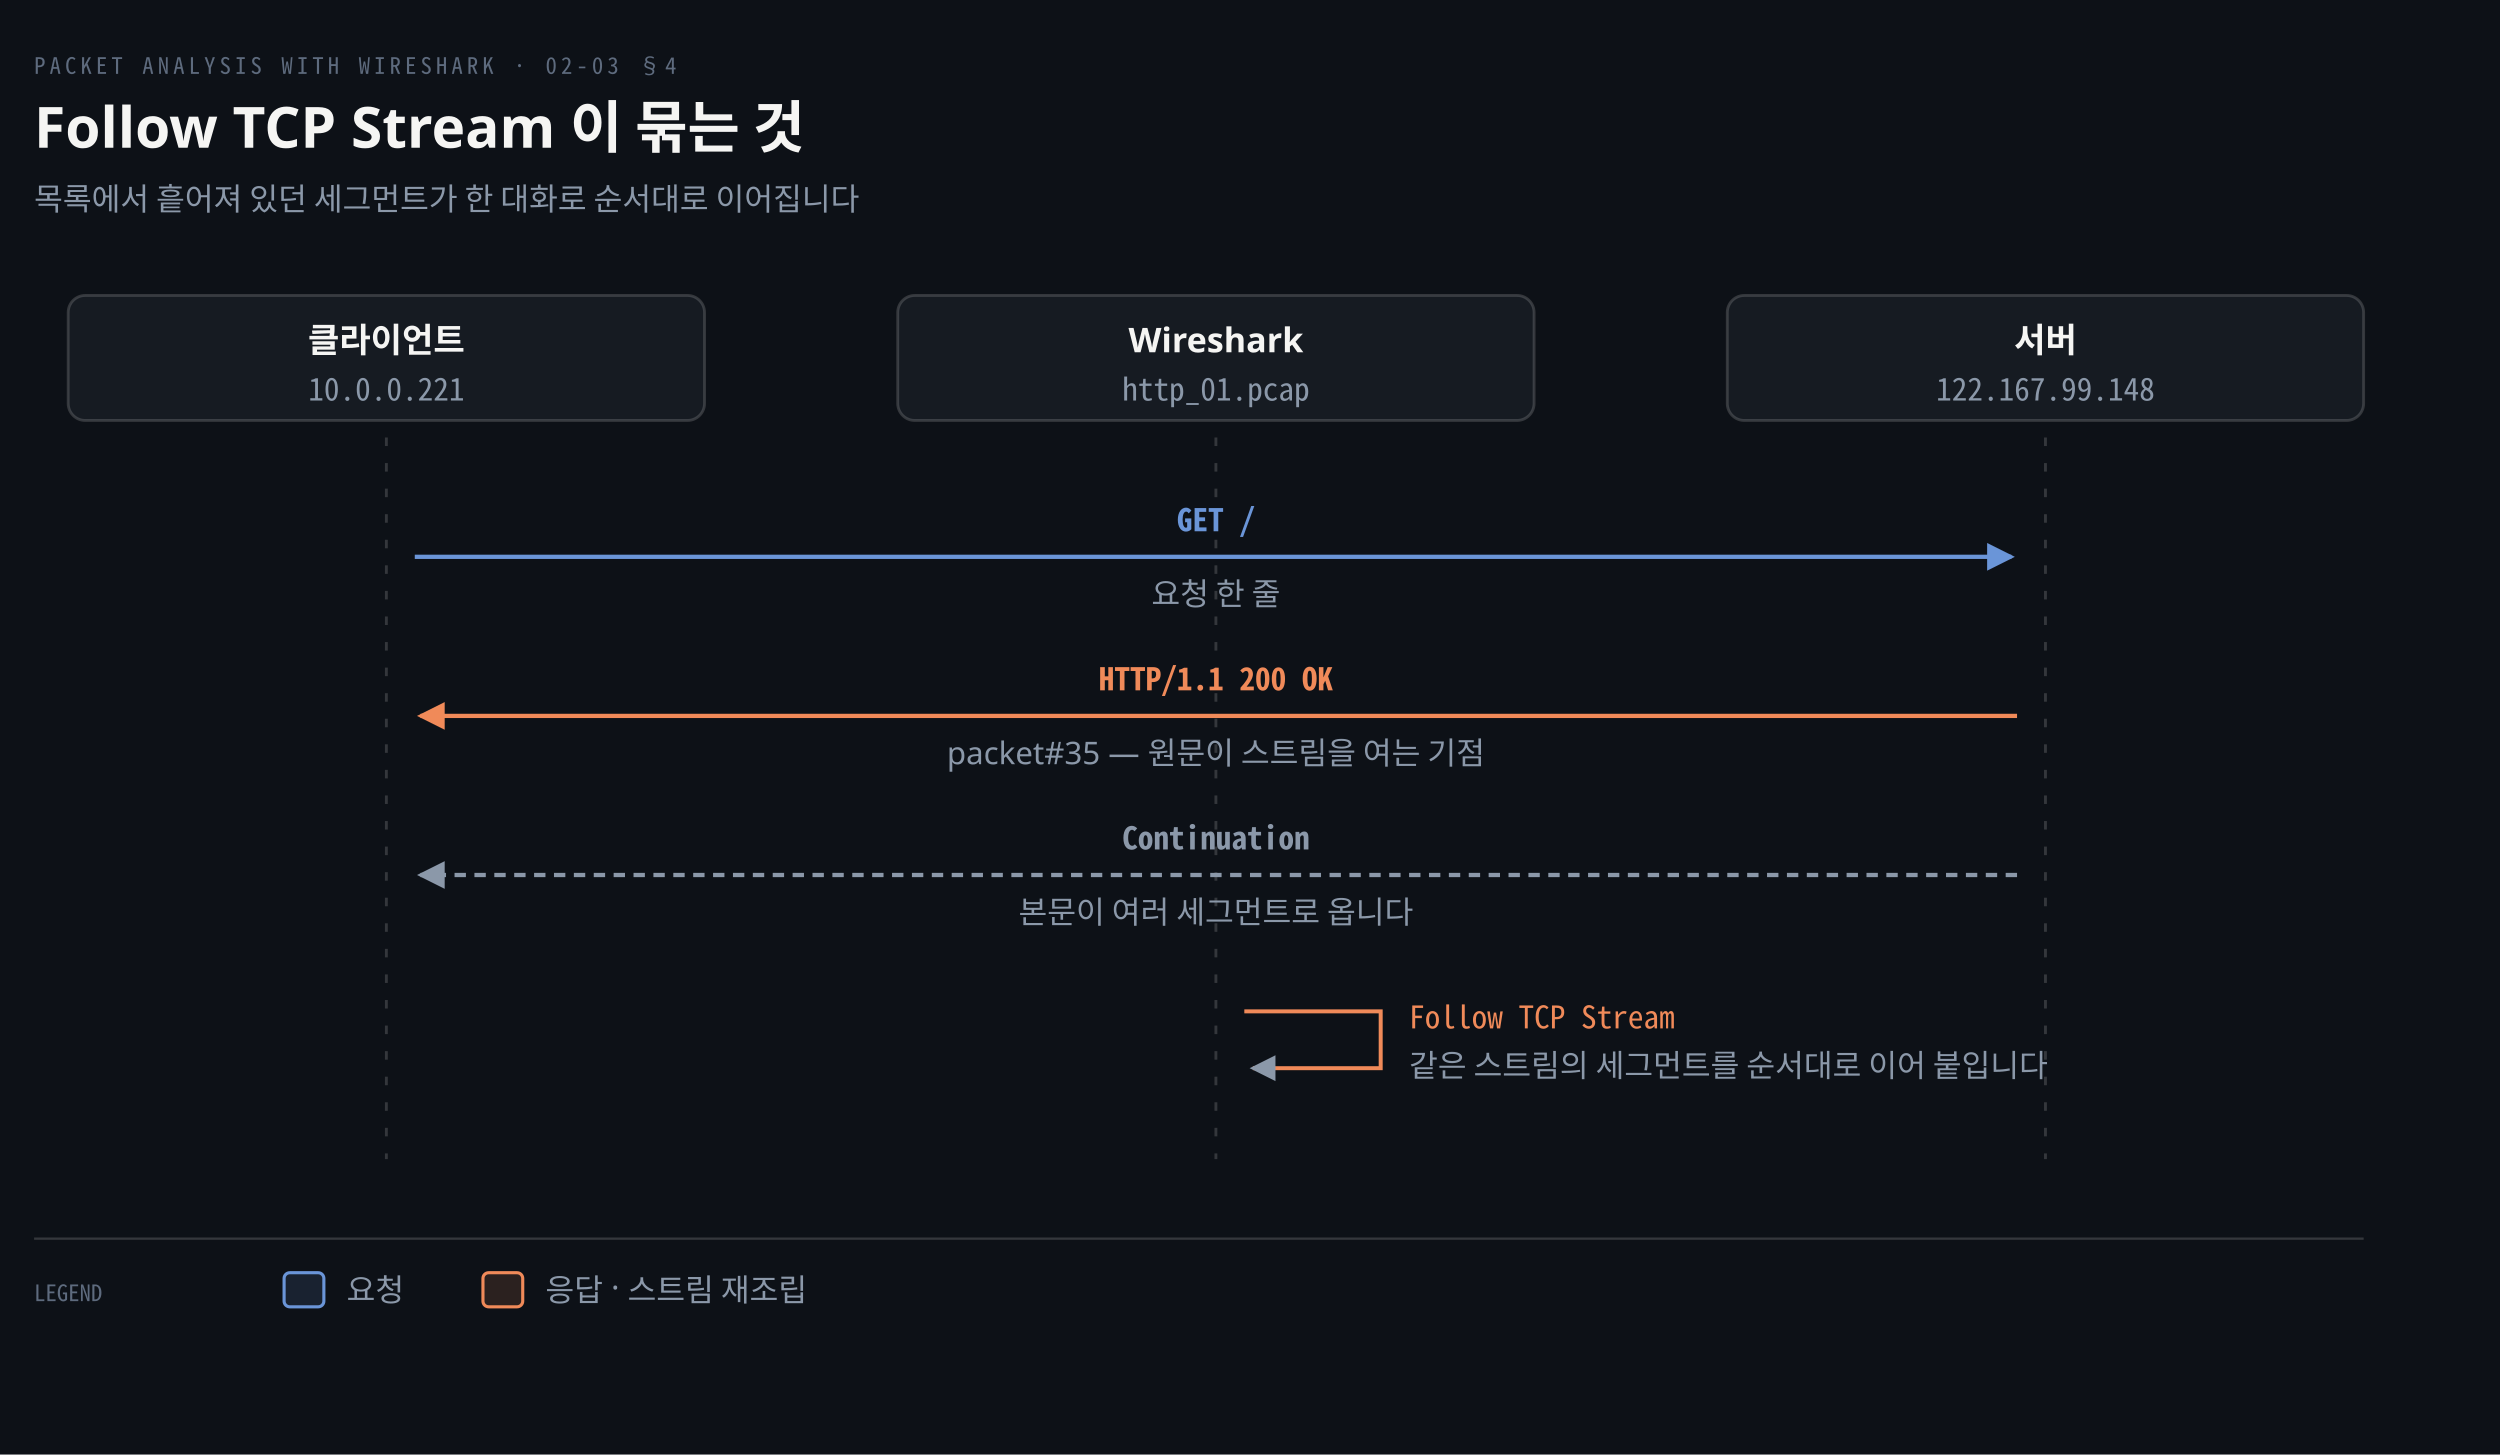
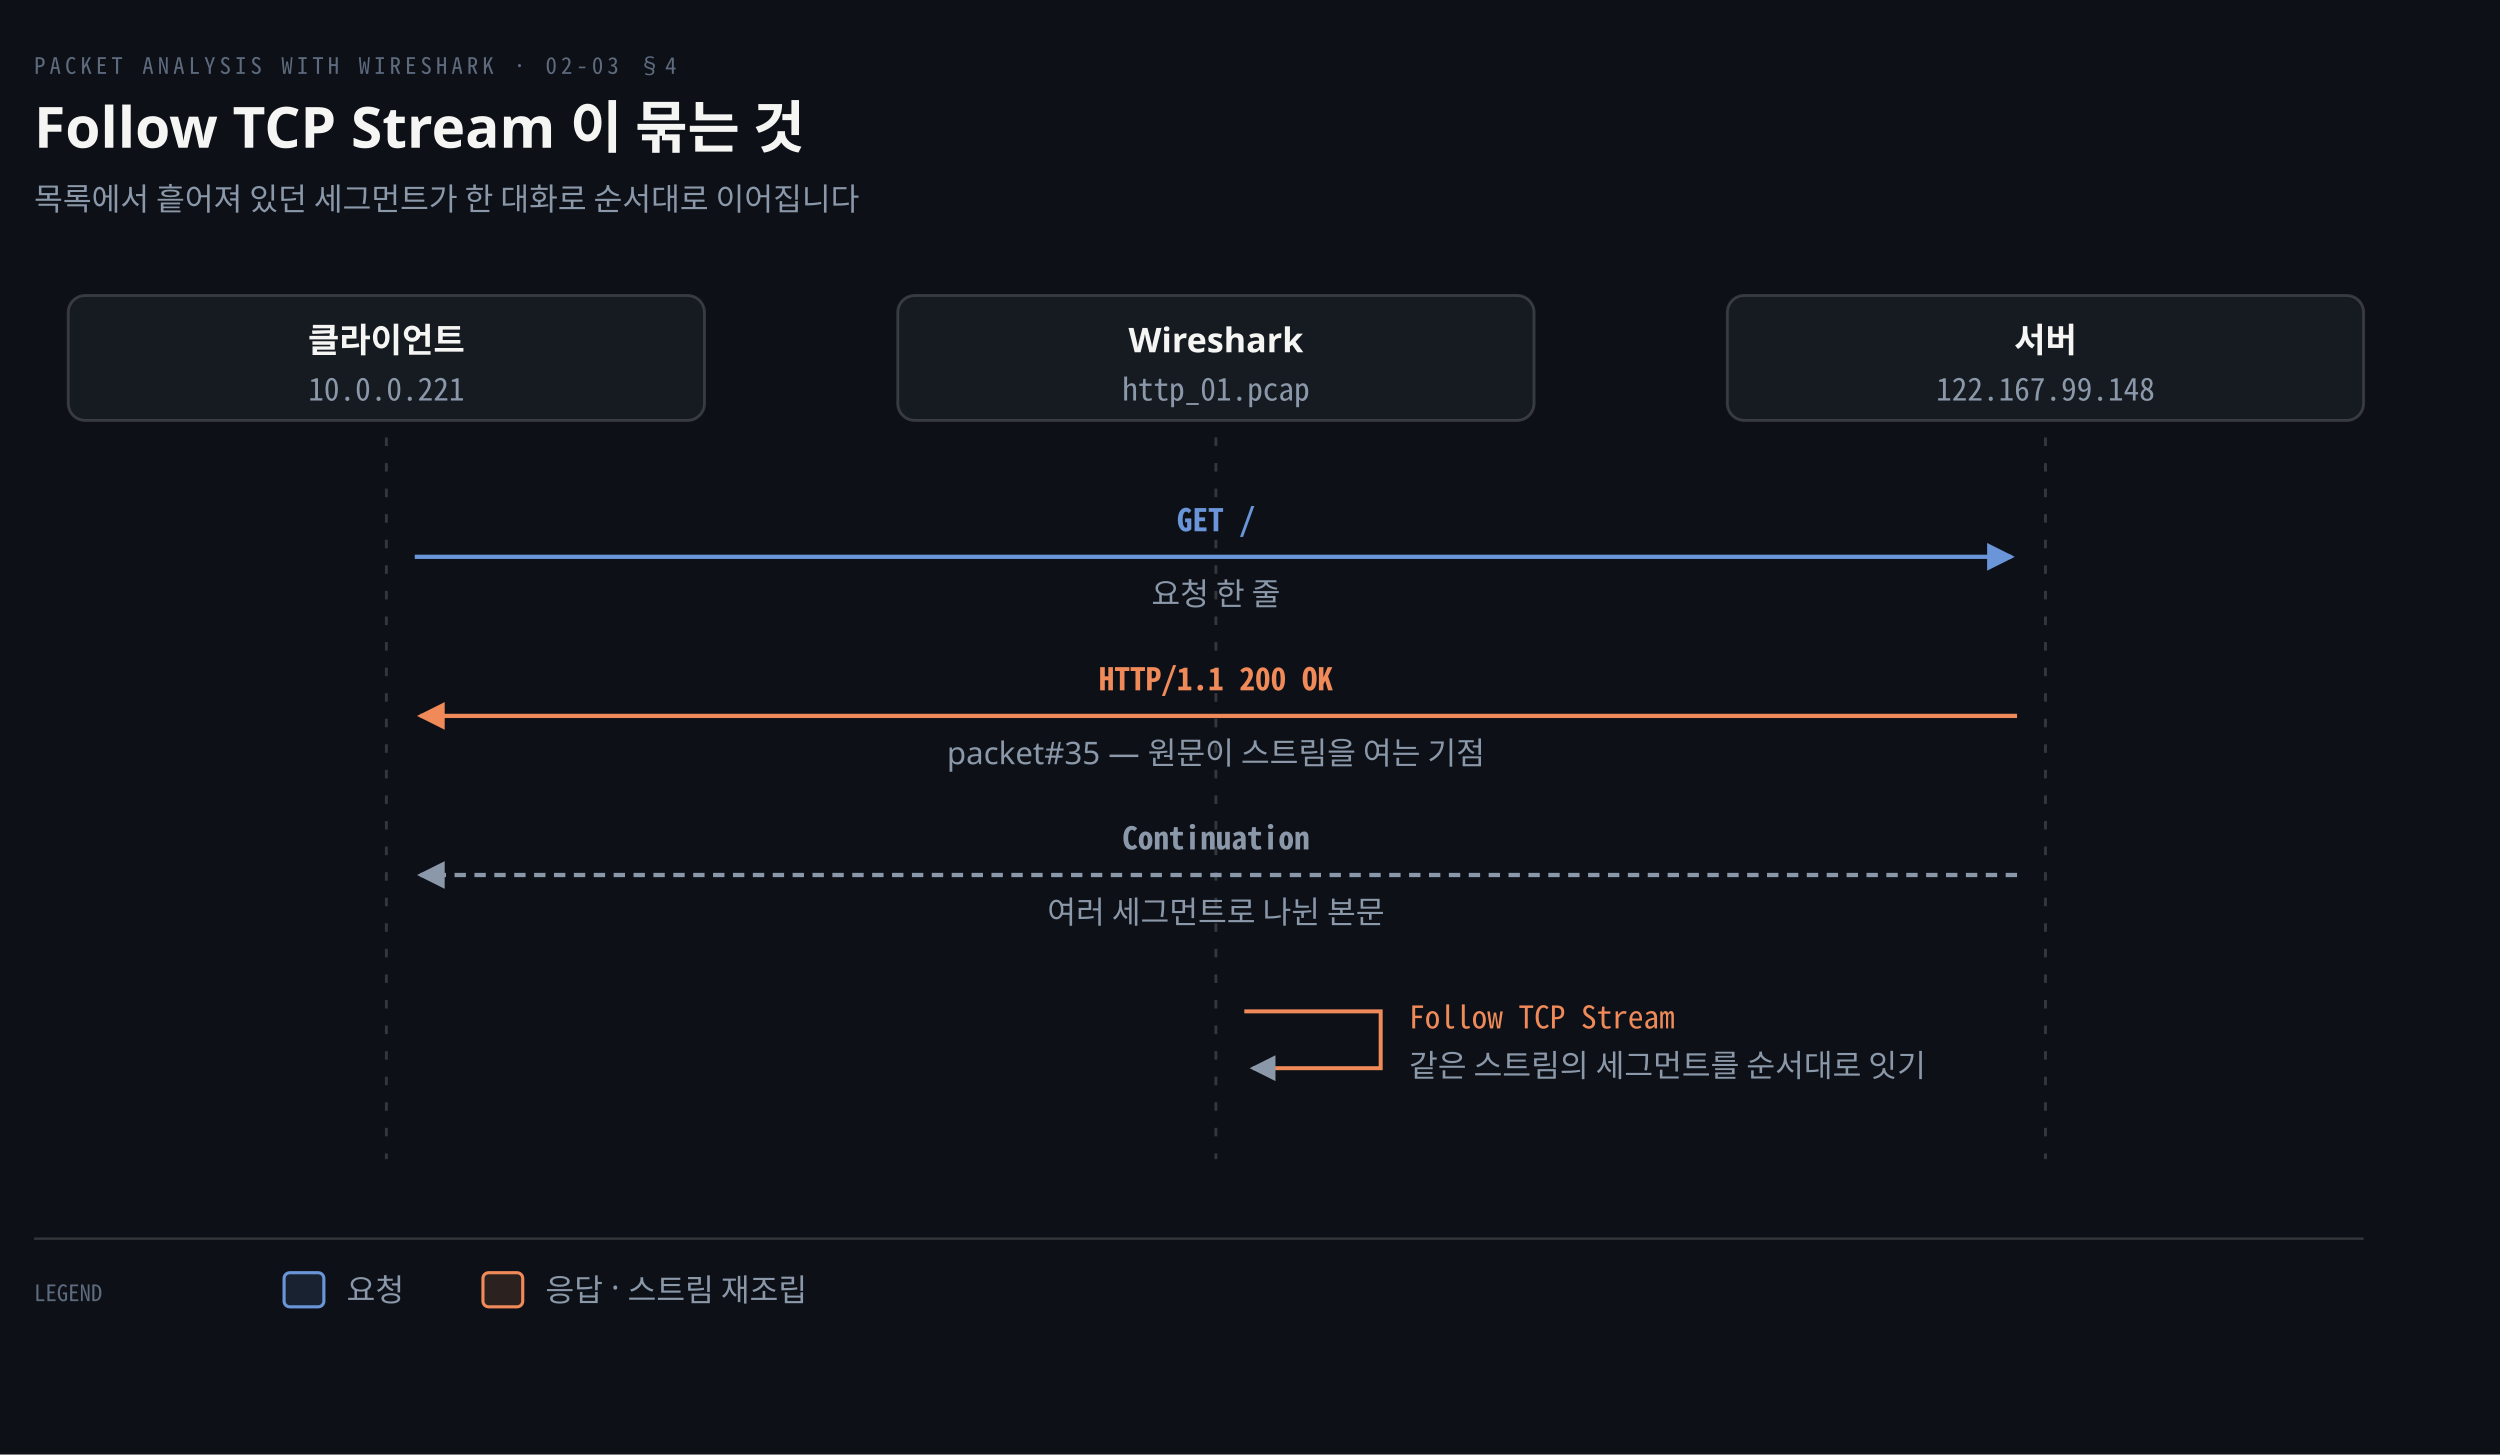
<svg xmlns="http://www.w3.org/2000/svg" viewBox="0 0 880 512" width="100%" role="img" aria-labelledby="dt dd">
  <defs>
    <marker id="ar" viewBox="0 0 8 8" refX="7" refY="4" markerWidth="6.5" markerHeight="6.5" orient="auto">
      <path d="M0 0 L8 4 L0 8 z" fill="#8B98A9" />
    </marker>
    <marker id="ok" viewBox="0 0 8 8" refX="7" refY="4" markerWidth="6.5" markerHeight="6.5" orient="auto">
      <path d="M0 0 L8 4 L0 8 z" fill="#3FB98C" />
    </marker>
    <marker id="warn" viewBox="0 0 8 8" refX="7" refY="4" markerWidth="6.5" markerHeight="6.5" orient="auto">
      <path d="M0 0 L8 4 L0 8 z" fill="#E3B341" />
    </marker>
    <marker id="bad" viewBox="0 0 8 8" refX="7" refY="4" markerWidth="6.5" markerHeight="6.5" orient="auto">
      <path d="M0 0 L8 4 L0 8 z" fill="#F0616D" />
    </marker>
    <marker id="info" viewBox="0 0 8 8" refX="7" refY="4" markerWidth="6.5" markerHeight="6.5" orient="auto">
      <path d="M0 0 L8 4 L0 8 z" fill="#6A95D8" />
    </marker>
    <marker id="acc" viewBox="0 0 8 8" refX="7" refY="4" markerWidth="6.5" markerHeight="6.5" orient="auto">
      <path d="M0 0 L8 4 L0 8 z" fill="#F08A59" />
    </marker>
    <marker id="soft" viewBox="0 0 8 8" refX="7" refY="4" markerWidth="6.5" markerHeight="6.5" orient="auto">
      <path d="M0 0 L8 4 L0 8 z" fill="#5E6B7E" />
    </marker>
  </defs>
  <rect width="880" height="512" fill="#0D1117" />
  <text x="12" y="26" font-family="'Geist Mono','Noto Sans Mono CJK KR',monospace" font-size="8" letter-spacing="0.18em" fill="#5E6B7E">PACKET ANALYSIS WITH WIRESHARK · 02-03 §4</text>
  <text x="12" y="52" font-family="'Geist','Apple SD Gothic Neo','Noto Sans KR','Malgun Gothic',sans-serif" font-size="20" font-weight="600" fill="#F5F5F3">Follow TCP Stream 이 묶는 것</text>
  <text x="12" y="74" font-family="'Geist','Apple SD Gothic Neo','Noto Sans KR','Malgun Gothic',sans-serif" font-size="11" fill="#8B98A9">목록에서 흩어져 있던 세그먼트가 한 대화로 순서대로 이어집니다</text>
  <rect x="24.0" y="104" width="224" height="44" rx="6" fill="#161B22" stroke="rgba(191,192,192,0.22)" stroke-width="1.0" />
  <text x="136.0" y="124" text-anchor="middle" font-family="'Geist','Apple SD Gothic Neo','Noto Sans KR','Malgun Gothic',sans-serif" font-size="12" font-weight="600" fill="#F5F5F3">클라이언트</text>
  <text x="136.0" y="141" text-anchor="middle" font-family="'Geist Mono','Noto Sans Mono CJK KR',monospace" font-size="11" font-weight="400" fill="#8B98A9">10.0.0.221</text>
  <rect x="316.0" y="104" width="224" height="44" rx="6" fill="#161B22" stroke="rgba(191,192,192,0.22)" stroke-width="1.0" />
  <text x="428.0" y="124" text-anchor="middle" font-family="'Geist','Apple SD Gothic Neo','Noto Sans KR','Malgun Gothic',sans-serif" font-size="12" font-weight="600" fill="#F5F5F3">Wireshark</text>
  <text x="428.0" y="141" text-anchor="middle" font-family="'Geist Mono','Noto Sans Mono CJK KR',monospace" font-size="11" font-weight="400" fill="#8B98A9">http_01.pcap</text>
  <rect x="608.0" y="104" width="224" height="44" rx="6" fill="#161B22" stroke="rgba(191,192,192,0.22)" stroke-width="1.0" />
  <text x="720.0" y="124" text-anchor="middle" font-family="'Geist','Apple SD Gothic Neo','Noto Sans KR','Malgun Gothic',sans-serif" font-size="12" font-weight="600" fill="#F5F5F3">서버</text>
  <text x="720.0" y="141" text-anchor="middle" font-family="'Geist Mono','Noto Sans Mono CJK KR',monospace" font-size="11" font-weight="400" fill="#8B98A9">122.167.99.148</text>
  <line x1="136.0" y1="154" x2="136.0" y2="408" stroke="rgba(191,192,192,0.22)" stroke-width="1.0" stroke-dasharray="3 6" />
  <line x1="428.0" y1="154" x2="428.0" y2="408" stroke="rgba(191,192,192,0.22)" stroke-width="1.0" stroke-dasharray="3 6" />
  <line x1="720.0" y1="154" x2="720.0" y2="408" stroke="rgba(191,192,192,0.22)" stroke-width="1.0" stroke-dasharray="3 6" />
  <path d="M 146.0 196 L 708.0 196" fill="none" stroke="#6A95D8" stroke-width="1.5" marker-end="url(#info)" />
  <text x="428.0" y="187" text-anchor="middle" font-family="'Geist Mono','Noto Sans Mono CJK KR',monospace" font-size="11" font-weight="600" fill="#6A95D8">GET /</text>
  <text x="428.0" y="213" text-anchor="middle" font-family="'Geist','Apple SD Gothic Neo','Noto Sans KR','Malgun Gothic',sans-serif" font-size="11" font-weight="400" fill="#8B98A9">요청 한 줄</text>
  <path d="M 710.0 252 L 148.0 252" fill="none" stroke="#F08A59" stroke-width="1.5" marker-end="url(#acc)" />
  <text x="428.0" y="243" text-anchor="middle" font-family="'Geist Mono','Noto Sans Mono CJK KR',monospace" font-size="11" font-weight="600" fill="#F08A59">HTTP/1.1 200 OK</text>
  <text x="428.0" y="269" text-anchor="middle" font-family="'Geist','Apple SD Gothic Neo','Noto Sans KR','Malgun Gothic',sans-serif" font-size="11" font-weight="400" fill="#8B98A9">packet#35 — 원문이 스트림을 여는 기점</text>
  <path d="M 710.0 308 L 148.0 308" fill="none" stroke="#8B98A9" stroke-width="1.5" marker-end="url(#ar)" stroke-dasharray="4,3" />
  <text x="428.0" y="299" text-anchor="middle" font-family="'Geist Mono','Noto Sans Mono CJK KR',monospace" font-size="11" font-weight="600" fill="#8B98A9">Continuation</text>
-   <text x="428.0" y="325" text-anchor="middle" font-family="'Geist','Apple SD Gothic Neo','Noto Sans KR','Malgun Gothic',sans-serif" font-size="11" font-weight="400" fill="#8B98A9">본문이 여러 세그먼트로 옵니다</text>
+   <text x="428.0" y="325" text-anchor="middle" font-family="'Geist','Apple SD Gothic Neo','Noto Sans KR','Malgun Gothic',sans-serif" font-size="11" font-weight="400" fill="#8B98A9">여러 세그먼트로 나뉜 본문</text>
  <path d="M 438.0 356 L 486.0 356 L 486.0 376 L 441.0 376" fill="none" stroke="#F08A59" stroke-width="1.4" marker-end="url(#ar)" />
  <text x="496.0" y="362" text-anchor="start" font-family="'Geist Mono','Noto Sans Mono CJK KR',monospace" font-size="11" font-weight="400" fill="#F08A59">Follow TCP Stream</text>
-   <text x="496.0" y="379" text-anchor="start" font-family="'Geist','Apple SD Gothic Neo','Noto Sans KR','Malgun Gothic',sans-serif" font-size="11" font-weight="400" fill="#8B98A9">같은 스트림의 세그먼트를 순서대로 이어 붙입니다</text>
+   <text x="496.0" y="379" text-anchor="start" font-family="'Geist','Apple SD Gothic Neo','Noto Sans KR','Malgun Gothic',sans-serif" font-size="11" font-weight="400" fill="#8B98A9">같은 스트림의 세그먼트를 순서대로 잇기</text>
  <line x1="12" y1="436" x2="832" y2="436" stroke="rgba(191,192,192,0.22)" stroke-width="0.8" />
  <text x="12" y="458" text-anchor="start" font-family="'Geist Mono','Noto Sans Mono CJK KR',monospace" font-size="8" font-weight="400" fill="#5E6B7E">LEGEND</text>
  <rect x="100" y="448" width="14" height="12" rx="2" fill="#6A95D822" stroke="#6A95D8" stroke-width="1.1" />
  <text x="122" y="458" text-anchor="start" font-family="'Geist','Apple SD Gothic Neo','Noto Sans KR','Malgun Gothic',sans-serif" font-size="11" font-weight="400" fill="#8B98A9">요청</text>
  <rect x="170" y="448" width="14" height="12" rx="2" fill="#F08A5922" stroke="#F08A59" stroke-width="1.1" />
  <text x="192" y="458" text-anchor="start" font-family="'Geist','Apple SD Gothic Neo','Noto Sans KR','Malgun Gothic',sans-serif" font-size="11" font-weight="400" fill="#8B98A9">응답 · 스트림 재조립</text>
</svg>
